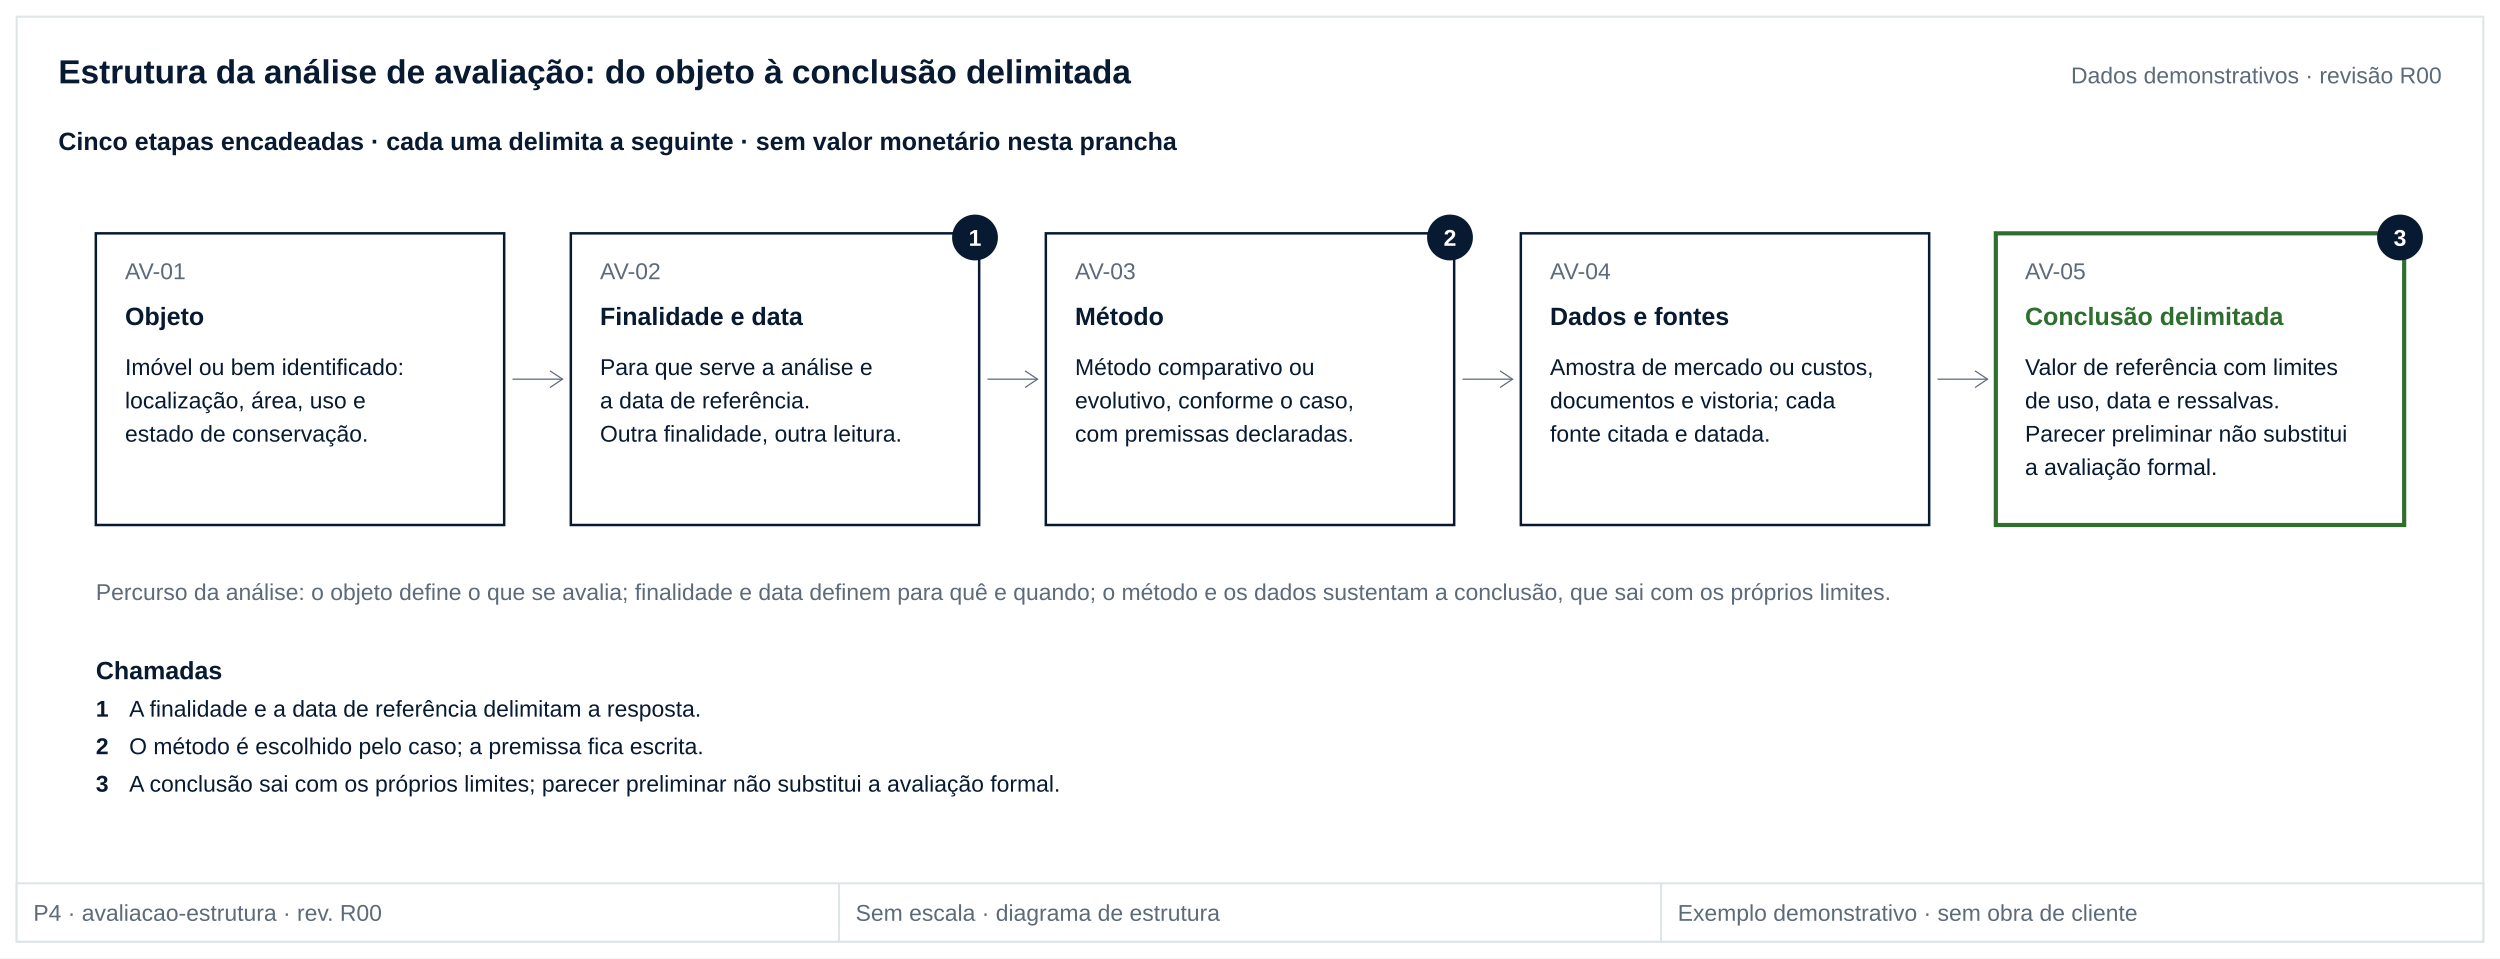
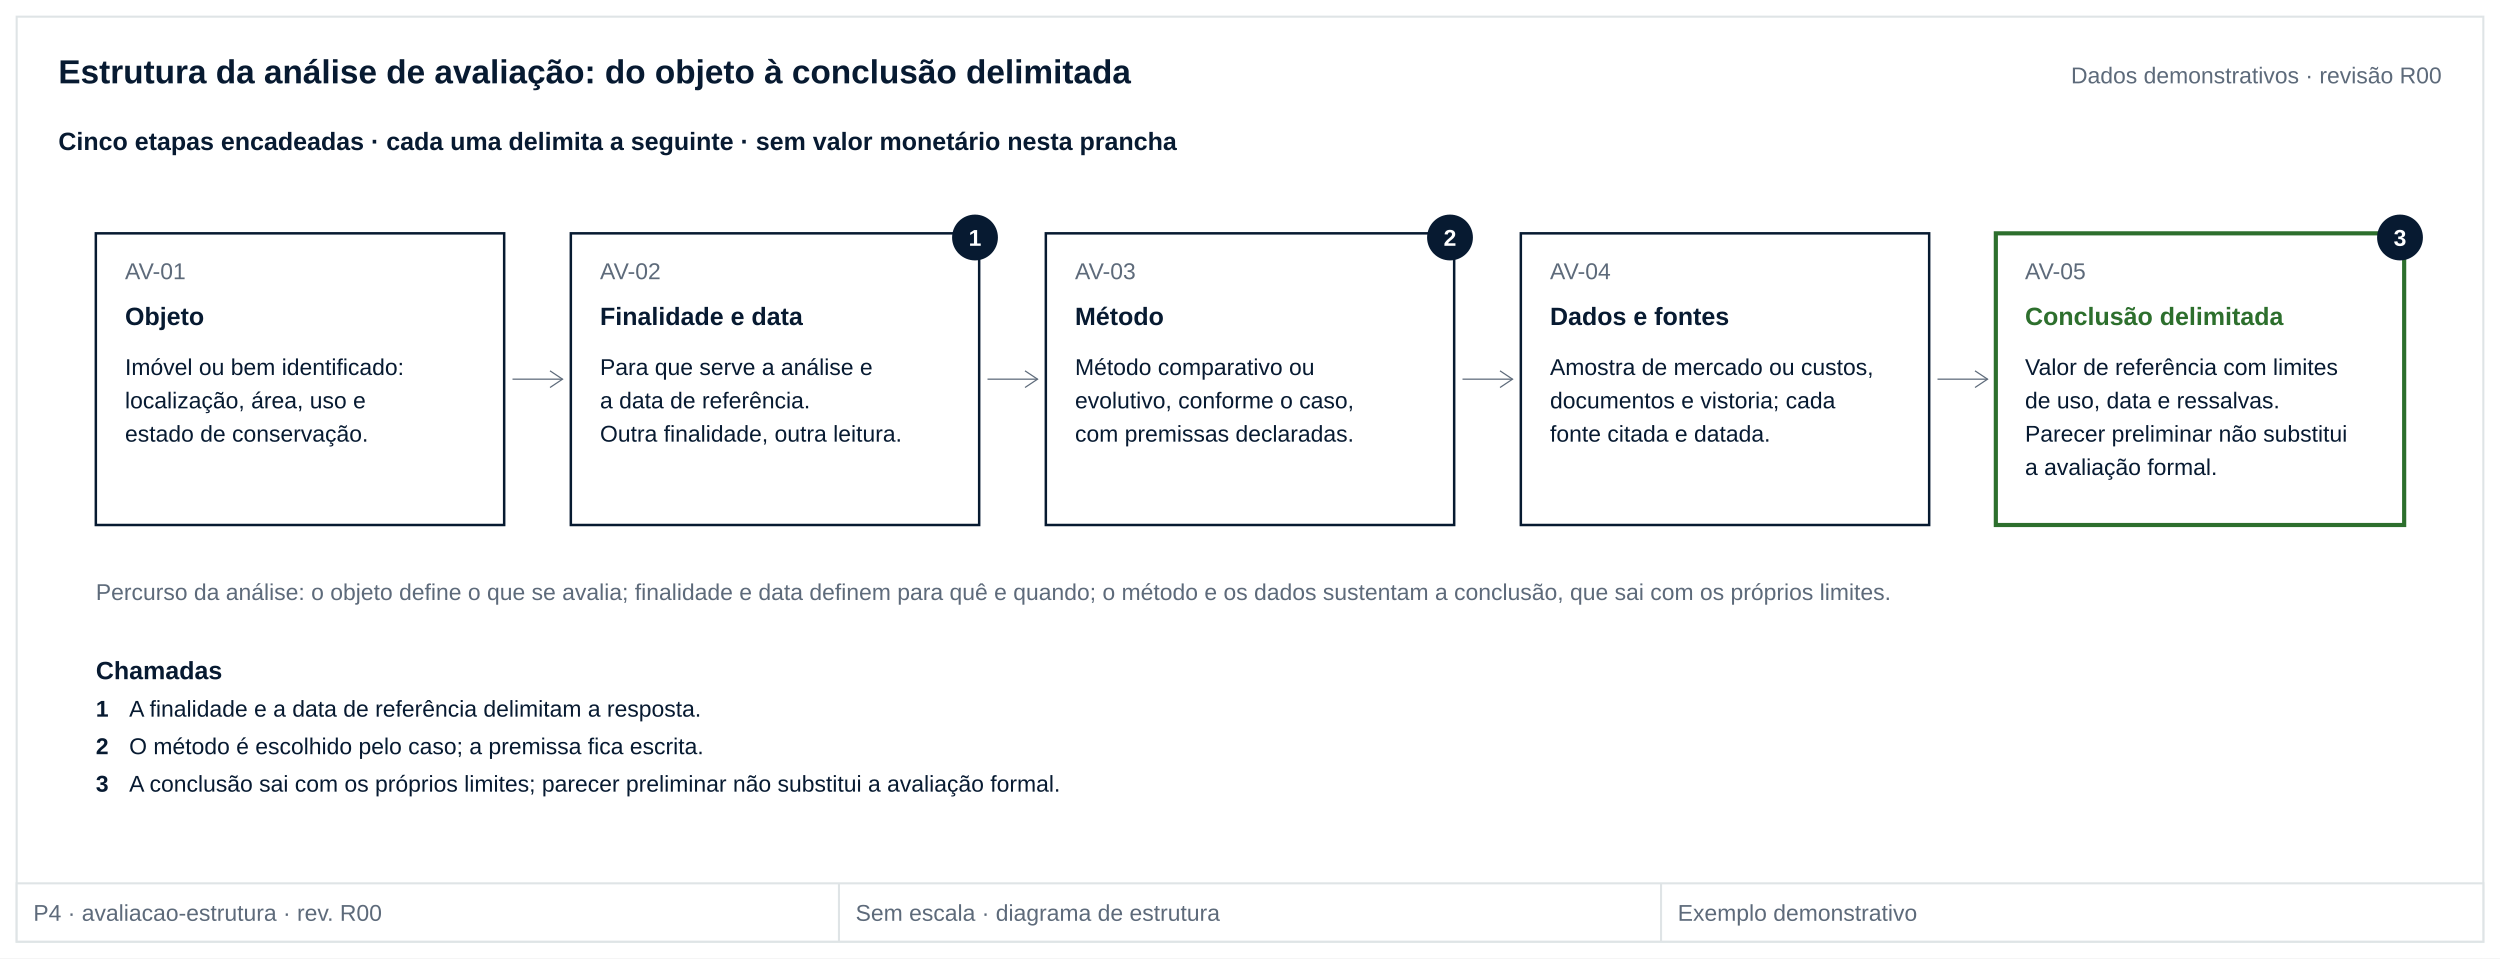
<svg xmlns="http://www.w3.org/2000/svg" viewBox="0 0 1200 460" role="img" aria-labelledby="avaliacao-estrutura-desktop-title avaliacao-estrutura-desktop-desc" font-family="Archivo Var, Arial, Helvetica, sans-serif" fill="#071a31">
  <rect x="0" y="0" width="1200" height="460" fill="#ffffff" />
  <rect x="8" y="8" width="1184" height="444" fill="#ffffff" stroke="#dfe4e6" />
  <text x="28" y="40" font-size="16" font-weight="650">Estrutura da análise de avaliação: do objeto à conclusão delimitada</text>
  <text x="1172" y="40" font-size="11" fill="#5d6a7a" text-anchor="end">Dados demonstrativos · revisão R00</text>
  <text x="28" y="72" font-size="12" font-weight="650">Cinco etapas encadeadas · cada uma delimita a seguinte · sem valor monetário nesta prancha</text>
  <rect x="46" y="112" width="196" height="140" fill="#ffffff" stroke="#071a31" stroke-width="1.2" />
  <text x="60" y="134" font-size="11" fill="#5d6a7a">AV-01</text>
  <text x="60" y="156" font-size="12" font-weight="650">Objeto</text>
  <text x="60" y="180" font-size="11">Imóvel ou bem identificado:</text>
  <text x="60" y="196" font-size="11">localização, área, uso e</text>
  <text x="60" y="212" font-size="11">estado de conservação.</text>
  <g stroke="#5d6a7a" stroke-width="0.6" fill="none">
    <line x1="246" y1="182" x2="270" y2="182" />
    <path d="M264 178L270 182L264 186" />
  </g>
  <rect x="274" y="112" width="196" height="140" fill="#ffffff" stroke="#071a31" stroke-width="1.2" />
  <text x="288" y="134" font-size="11" fill="#5d6a7a">AV-02</text>
  <text x="288" y="156" font-size="12" font-weight="650">Finalidade e data</text>
  <text x="288" y="180" font-size="11">Para que serve a análise e</text>
  <text x="288" y="196" font-size="11">a data de referência.</text>
  <text x="288" y="212" font-size="11">Outra finalidade, outra leitura.</text>
  <g stroke="#5d6a7a" stroke-width="0.6" fill="none">
    <line x1="474" y1="182" x2="498" y2="182" />
    <path d="M492 178L498 182L492 186" />
  </g>
  <g transform="translate(468 114)">
    <circle r="11" fill="#071a31" />
    <text y="4" text-anchor="middle" font-size="11" font-weight="700" fill="#ffffff">1</text>
  </g>
  <rect x="502" y="112" width="196" height="140" fill="#ffffff" stroke="#071a31" stroke-width="1.2" />
  <text x="516" y="134" font-size="11" fill="#5d6a7a">AV-03</text>
  <text x="516" y="156" font-size="12" font-weight="650">Método</text>
  <text x="516" y="180" font-size="11">Método comparativo ou</text>
  <text x="516" y="196" font-size="11">evolutivo, conforme o caso,</text>
  <text x="516" y="212" font-size="11">com premissas declaradas.</text>
  <g stroke="#5d6a7a" stroke-width="0.6" fill="none">
    <line x1="702" y1="182" x2="726" y2="182" />
    <path d="M720 178L726 182L720 186" />
  </g>
  <g transform="translate(696 114)">
    <circle r="11" fill="#071a31" />
    <text y="4" text-anchor="middle" font-size="11" font-weight="700" fill="#ffffff">2</text>
  </g>
  <rect x="730" y="112" width="196" height="140" fill="#ffffff" stroke="#071a31" stroke-width="1.2" />
  <text x="744" y="134" font-size="11" fill="#5d6a7a">AV-04</text>
  <text x="744" y="156" font-size="12" font-weight="650">Dados e fontes</text>
  <text x="744" y="180" font-size="11">Amostra de mercado ou custos,</text>
  <text x="744" y="196" font-size="11">documentos e vistoria; cada</text>
  <text x="744" y="212" font-size="11">fonte citada e datada.</text>
  <g stroke="#5d6a7a" stroke-width="0.6" fill="none">
    <line x1="930" y1="182" x2="954" y2="182" />
    <path d="M948 178L954 182L948 186" />
  </g>
  <rect x="958" y="112" width="196" height="140" fill="#ffffff" stroke="#2d6f2d" stroke-width="2" />
  <text x="972" y="134" font-size="11" fill="#5d6a7a">AV-05</text>
  <text x="972" y="156" font-size="12" fill="#2d6f2d" font-weight="650">Conclusão delimitada</text>
  <text x="972" y="180" font-size="11">Valor de referência com limites</text>
  <text x="972" y="196" font-size="11">de uso, data e ressalvas.</text>
  <text x="972" y="212" font-size="11">Parecer preliminar não substitui</text>
  <text x="972" y="228" font-size="11">a avaliação formal.</text>
  <g transform="translate(1152 114)">
    <circle r="11" fill="#071a31" />
    <text y="4" text-anchor="middle" font-size="11" font-weight="700" fill="#ffffff">3</text>
  </g>
  <text x="46" y="288" font-size="11" fill="#5d6a7a">Percurso da análise: o objeto define o que se avalia; finalidade e data definem para quê e quando; o método e os dados sustentam a conclusão, que sai com os próprios limites.</text>
  <text x="46" y="326" font-size="12" font-weight="650">Chamadas</text>
  <text x="46" y="344" font-size="11">
    <tspan font-weight="700">1</tspan>
    <tspan x="62">A finalidade e a data de referência delimitam a resposta.</tspan>
  </text>
  <text x="46" y="362" font-size="11">
    <tspan font-weight="700">2</tspan>
    <tspan x="62">O método é escolhido pelo caso; a premissa fica escrita.</tspan>
  </text>
  <text x="46" y="380" font-size="11">
    <tspan font-weight="700">3</tspan>
    <tspan x="62">A conclusão sai com os próprios limites; parecer preliminar não substitui a avaliação formal.</tspan>
  </text>
  <g id="avaliacao-estrutura-d-carimbo">
    <rect x="8" y="424" width="1184" height="28" fill="#ffffff" stroke="#dfe4e6" />
    <line x1="402.7" y1="424" x2="402.7" y2="452" stroke="#dfe4e6" />
    <line x1="797.3" y1="424" x2="797.3" y2="452" stroke="#dfe4e6" />
    <text x="16" y="442" font-size="11" fill="#5d6a7a">P4 · avaliacao-estrutura · rev. R00</text>
    <text x="410.7" y="442" font-size="11" fill="#5d6a7a">Sem escala · diagrama de estrutura</text>
-     <text x="805.3" y="442" font-size="11" fill="#5d6a7a">Exemplo demonstrativo · sem obra de cliente</text>
+     <text x="805.3" y="442" font-size="11" fill="#5d6a7a">Exemplo demonstrativo</text>
  </g>
</svg>
